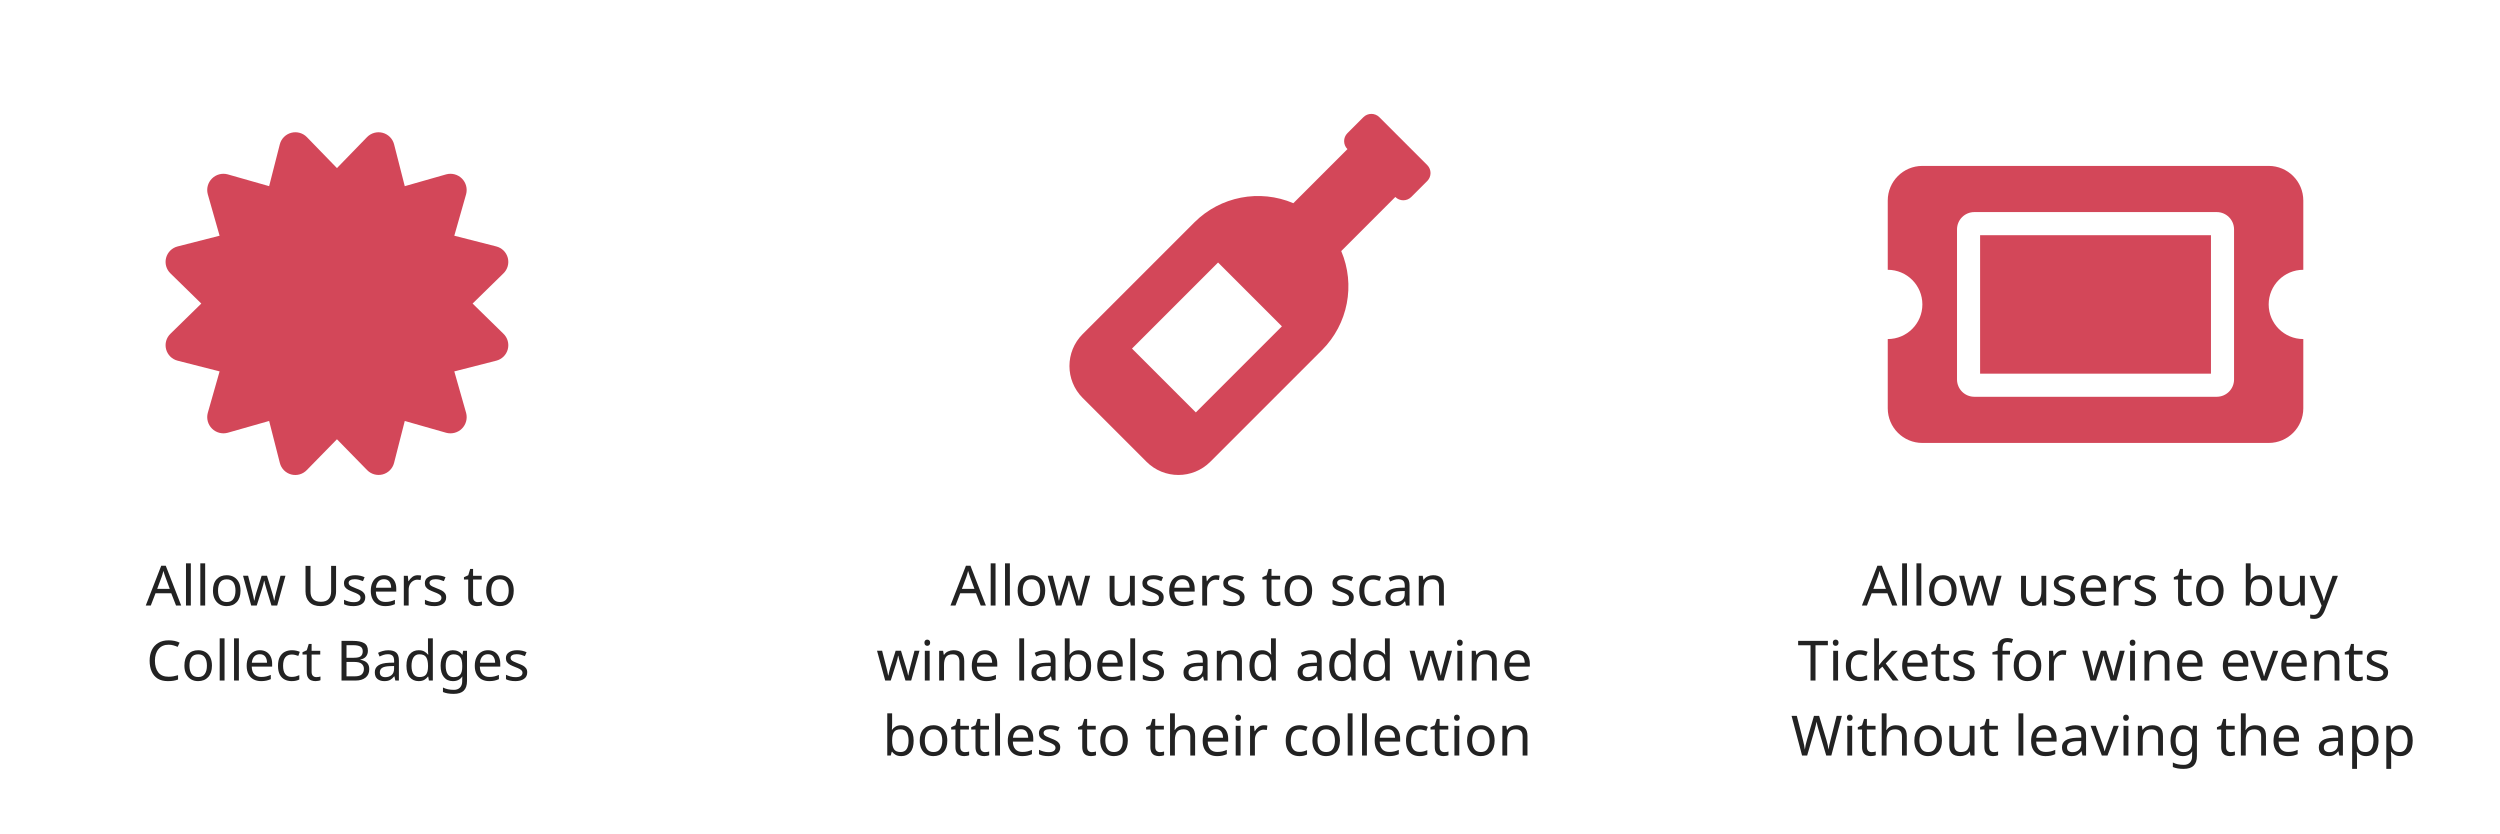
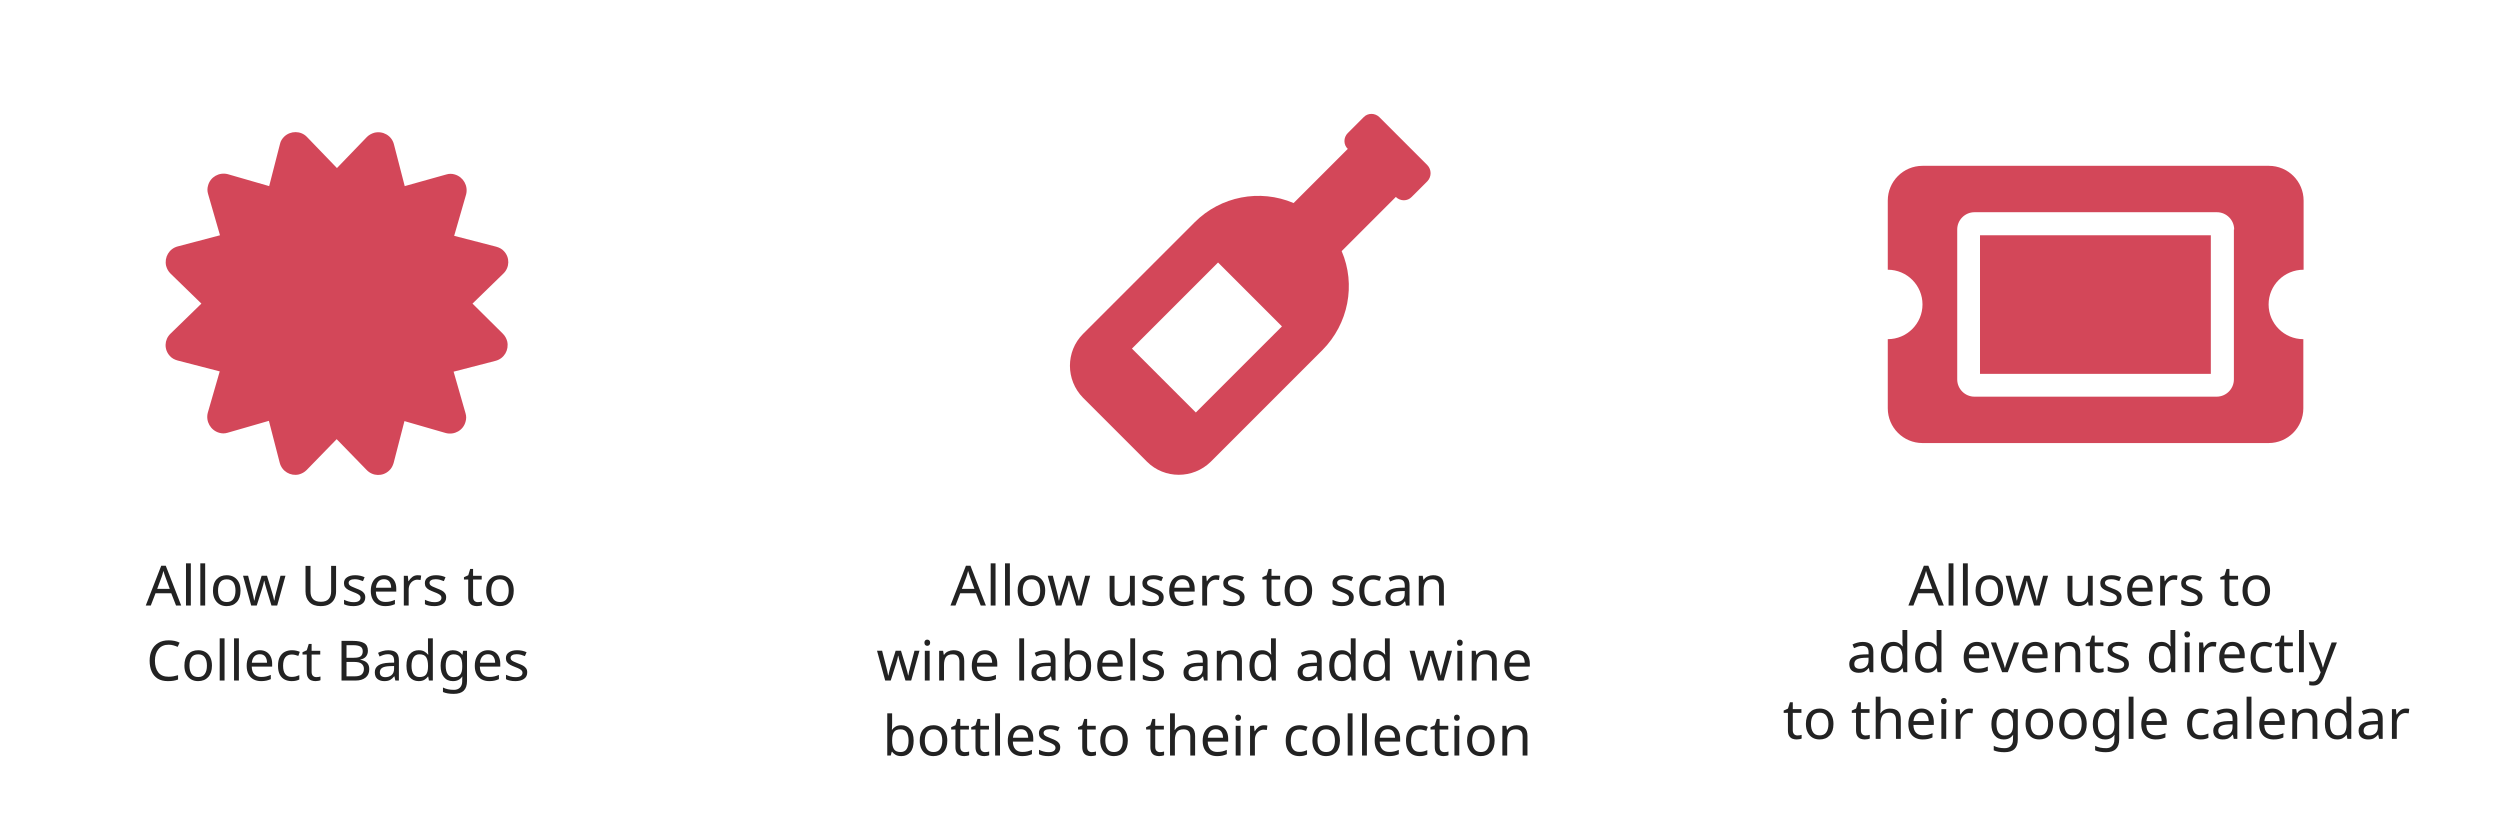
- <svg xmlns="http://www.w3.org/2000/svg" width="900" height="300" viewBox="0 0 900 300">
-   <defs>
-     <clipPath id="clip-Artboard_1">
-       <rect width="900" height="300" />
+ <svg xmlns="http://www.w3.org/2000/svg" xmlns:xlink="http://www.w3.org/1999/xlink" version="1.1" id="Layer_1" x="0px" y="0px" viewBox="0 0 900 300" style="enable-background:new 0 0 900 300;" xml:space="preserve">
+   <style type="text/css">
+ 	.st0{clip-path:url(#SVGID_2_);}
+ 	.st1{fill:#222222;}
+ 	.st2{font-family:'Avenir-Medium';}
+ 	.st3{font-size:20px;}
+ 	.st4{fill:#D34759;}
+ 	.st5{enable-background:new    ;}
+ </style>
+   <g>
+     <defs>
+       <rect id="SVGID_1_" width="900" height="300" />
+     </defs>
+     <clipPath id="SVGID_2_">
+       <use xlink:href="#SVGID_1_" style="overflow:visible;" />
    </clipPath>
-   </defs>
-   <g id="Artboard_1" data-name="Artboard – 1" clip-path="url(#clip-Artboard_1)">
-     <text id="Allow_Users_to_Collect_Badges" data-name="Allow Users to  Collect Badges" transform="translate(121 218)" fill="#222" font-size="20" font-family="Avenir-Medium, Avenir" font-weight="500">
-       <tspan x="-68.53" y="0">Allow Users to </tspan>
-       <tspan x="-68.35" y="27">Collect Badges</tspan>
-     </text>
-     <path id="certificate-solid" d="M110.533,61.679l11.083-10.847a5.742,5.742,0,0,0-2.57-9.722l-15.1-3.854L108.2,22.31a5.839,5.839,0,0,0-7.149-7.151L86.113,19.417l-3.852-15.1a5.783,5.783,0,0,0-9.719-2.571L61.7,12.911,50.856,1.742a5.783,5.783,0,0,0-9.719,2.571l-3.852,15.1L22.343,15.159a5.839,5.839,0,0,0-7.149,7.151l4.256,14.946-15.1,3.854a5.742,5.742,0,0,0-2.57,9.722L12.864,61.679,1.782,72.526a5.742,5.742,0,0,0,2.57,9.722l15.1,3.854-4.256,14.946a5.839,5.839,0,0,0,7.149,7.151l14.941-4.258,3.852,15.1a5.73,5.73,0,0,0,9.719,2.571L61.7,110.53l10.843,11.087a5.754,5.754,0,0,0,9.719-2.571l3.852-15.1,14.941,4.258a5.839,5.839,0,0,0,7.149-7.151L103.946,86.1l15.1-3.854a5.742,5.742,0,0,0,2.57-9.722Z" transform="translate(59.602 47.603)" fill="#d34759" />
-     <path id="wine-bottle-solid" d="M128.808,18.427,111.574,1.193a4.062,4.062,0,0,0-5.746,0l-5.746,5.746a4.062,4.062,0,0,0,0,5.746L80.617,32.15a32.476,32.476,0,0,0-35.639,6.914L4.766,79.275a16.251,16.251,0,0,0,0,22.98l22.98,22.98a16.251,16.251,0,0,0,22.98,0L90.94,85.021a32.475,32.475,0,0,0,6.914-35.639L117.32,29.916a4.062,4.062,0,0,0,5.746,0l5.746-5.746a4.062,4.062,0,0,0,0-5.743Zm-83.3,89.046-22.98-22.98L53.514,53.507l22.98,22.98Z" transform="translate(384.992 40.997)" fill="#d34759" />
-     <text id="Allow_users_to_scan_wine_labels_and_add_wine_bottles_to_their_collection" data-name="Allow users to scan  wine labels and add wine  bottles to their collection" transform="translate(432 218)" fill="#222" font-size="20" font-family="Avenir-Medium, Avenir" font-weight="500">
-       <tspan x="-89.84" y="0">Allow users to scan </tspan>
-       <tspan x="-116.49" y="27">wine labels and add wine </tspan>
-       <tspan x="-114.29" y="54">bottles to their collection</tspan>
-     </text>
-     <path id="ticket-alt-solid" d="M33.245,88.934h83.112V138.8H33.245Zm103.89,24.934A12.467,12.467,0,0,0,149.6,126.334v24.934a12.467,12.467,0,0,1-12.467,12.467H12.467A12.467,12.467,0,0,1,0,151.268V126.334a12.467,12.467,0,0,0,12.467-12.467A12.467,12.467,0,0,0,0,101.4V76.467A12.467,12.467,0,0,1,12.467,64H137.135A12.467,12.467,0,0,1,149.6,76.467V101.4A12.467,12.467,0,0,0,137.135,113.867ZM124.668,86.856a6.233,6.233,0,0,0-6.233-6.233H31.167a6.233,6.233,0,0,0-6.233,6.233v54.023a6.233,6.233,0,0,0,6.233,6.233h87.268a6.233,6.233,0,0,0,6.233-6.233Z" transform="translate(679.59 -4.273)" fill="#d34759" />
-     <text id="Allow_users_to_buy_Tickets_for_wine_events_Without_leaving_the_app" data-name="Allow users to buy Tickets for wine events  Without leaving the app" transform="translate(754 218)" fill="#222" font-size="20" font-family="Avenir-Medium, Avenir" font-weight="500">
-       <tspan x="-83.72" y="0">Allow users to buy</tspan>
-       <tspan x="-106.87" y="27">Tickets for wine events </tspan>
-       <tspan x="-109.27" y="54">Without leaving the app</tspan>
-     </text>
+     <g id="Artboard_1" class="st0">
+       <text transform="matrix(1 0 0 1 52.47 218)" class="st1 st2 st3">Allow Users to </text>
+       <text transform="matrix(1 0 0 1 52.65 245)" class="st1 st2 st3">Collect Badges</text>
+       <path id="certificate-solid" class="st4" d="M170.1,109.3l11.1-10.8c2.3-2.2,2.4-5.8,0.2-8.1c-0.7-0.8-1.7-1.3-2.8-1.6l-15.1-3.9    l4.3-14.9c0.8-3.1-1-6.3-4.1-7.2c-1-0.3-2-0.3-3,0L145.7,67l-3.9-15.1c-0.8-3.1-4-4.9-7.1-4.1c-1,0.3-1.9,0.8-2.6,1.5l-10.8,11.2    l-10.8-11.2c-2.2-2.3-5.9-2.3-8.2-0.1c-0.7,0.7-1.3,1.6-1.5,2.6L96.9,67l-14.9-4.3c-3.1-0.8-6.3,1-7.1,4.1c-0.3,1-0.3,2,0,3    l4.3,14.9L64,88.7c-3.1,0.8-4.9,3.9-4.2,7c0.3,1.1,0.8,2,1.6,2.8l11.1,10.8l-11.1,10.8c-2.3,2.2-2.4,5.8-0.2,8.1    c0.7,0.8,1.7,1.3,2.8,1.6l15.1,3.9l-4.3,14.9c-0.8,3.1,1,6.3,4.1,7.2c1,0.3,2,0.3,3,0l14.9-4.3l3.9,15.1c0.8,3.1,3.9,4.9,6.9,4.2    c1.1-0.3,2-0.8,2.8-1.6l10.8-11.1l10.8,11.1c2.2,2.3,5.8,2.4,8.1,0.2c0.8-0.7,1.3-1.7,1.6-2.7l3.9-15.1l14.9,4.3    c3.1,0.8,6.3-1,7.1-4.1c0.3-1,0.3-2,0-3l-4.3-15l15.1-3.9c3.1-0.8,4.9-3.9,4.2-7c-0.3-1.1-0.8-2-1.6-2.8L170.1,109.3z" />
+       <path id="wine-bottle-solid" class="st4" d="M513.8,59.4l-17.2-17.2c-1.6-1.6-4.2-1.6-5.7,0c0,0,0,0,0,0l-5.7,5.7    c-1.6,1.6-1.6,4.2,0,5.7c0,0,0,0,0,0l-19.5,19.5c-12.2-5.2-26.3-2.4-35.6,6.9l-40.2,40.2c-6.3,6.3-6.3,16.6,0,23l23,23    c6.3,6.3,16.6,6.3,23,0l40.2-40.2c9.3-9.4,12.1-23.5,6.9-35.6l19.5-19.5c1.6,1.6,4.2,1.6,5.7,0c0,0,0,0,0,0l5.7-5.7    C515.4,63.6,515.4,61,513.8,59.4L513.8,59.4z M430.5,148.5l-23-23l31-31l23,23L430.5,148.5z" />
+       <text transform="matrix(1 0 0 1 342.16 218)" class="st1 st2 st3">Allow users to scan </text>
+       <text transform="matrix(1 0 0 1 315.51 245)" class="st1 st2 st3">wine labels and add wine </text>
+       <text transform="matrix(1 0 0 1 317.71 272)" class="st1 st2 st3">bottles to their collection</text>
+       <path id="ticket-alt-solid" class="st4" d="M712.8,84.7h83.1v49.9h-83.1V84.7z M816.7,109.6c0,6.9,5.6,12.5,12.5,12.5V147    c0,6.9-5.6,12.5-12.5,12.5H692.1c-6.9,0-12.5-5.6-12.5-12.5v-24.9c6.9,0,12.5-5.6,12.5-12.5l0,0c0-6.9-5.6-12.5-12.5-12.5V72.2    c0-6.9,5.6-12.5,12.5-12.5c0,0,0,0,0,0h124.7c6.9,0,12.5,5.6,12.5,12.5v24.9C822.3,97.1,816.7,102.7,816.7,109.6L816.7,109.6z     M804.3,82.6c0-3.4-2.8-6.2-6.2-6.2l0,0h-87.3c-3.4,0-6.2,2.8-6.2,6.2l0,0v54c0,3.4,2.8,6.2,6.2,6.2l0,0H798    c3.4,0,6.2-2.8,6.2-6.2l0,0V82.6z" />
+       <text transform="matrix(1 0 0 1 687.0107 218)" class="st5">
+         <tspan x="0" y="0" class="st1 st2 st3">Allow users to</tspan>
+         <tspan x="-22.2" y="24" class="st1 st2 st3">add events directly</tspan>
+         <tspan x="-45.2" y="48" class="st1 st2 st3">to their google calendar</tspan>
+       </text>
+     </g>
  </g>
</svg>
